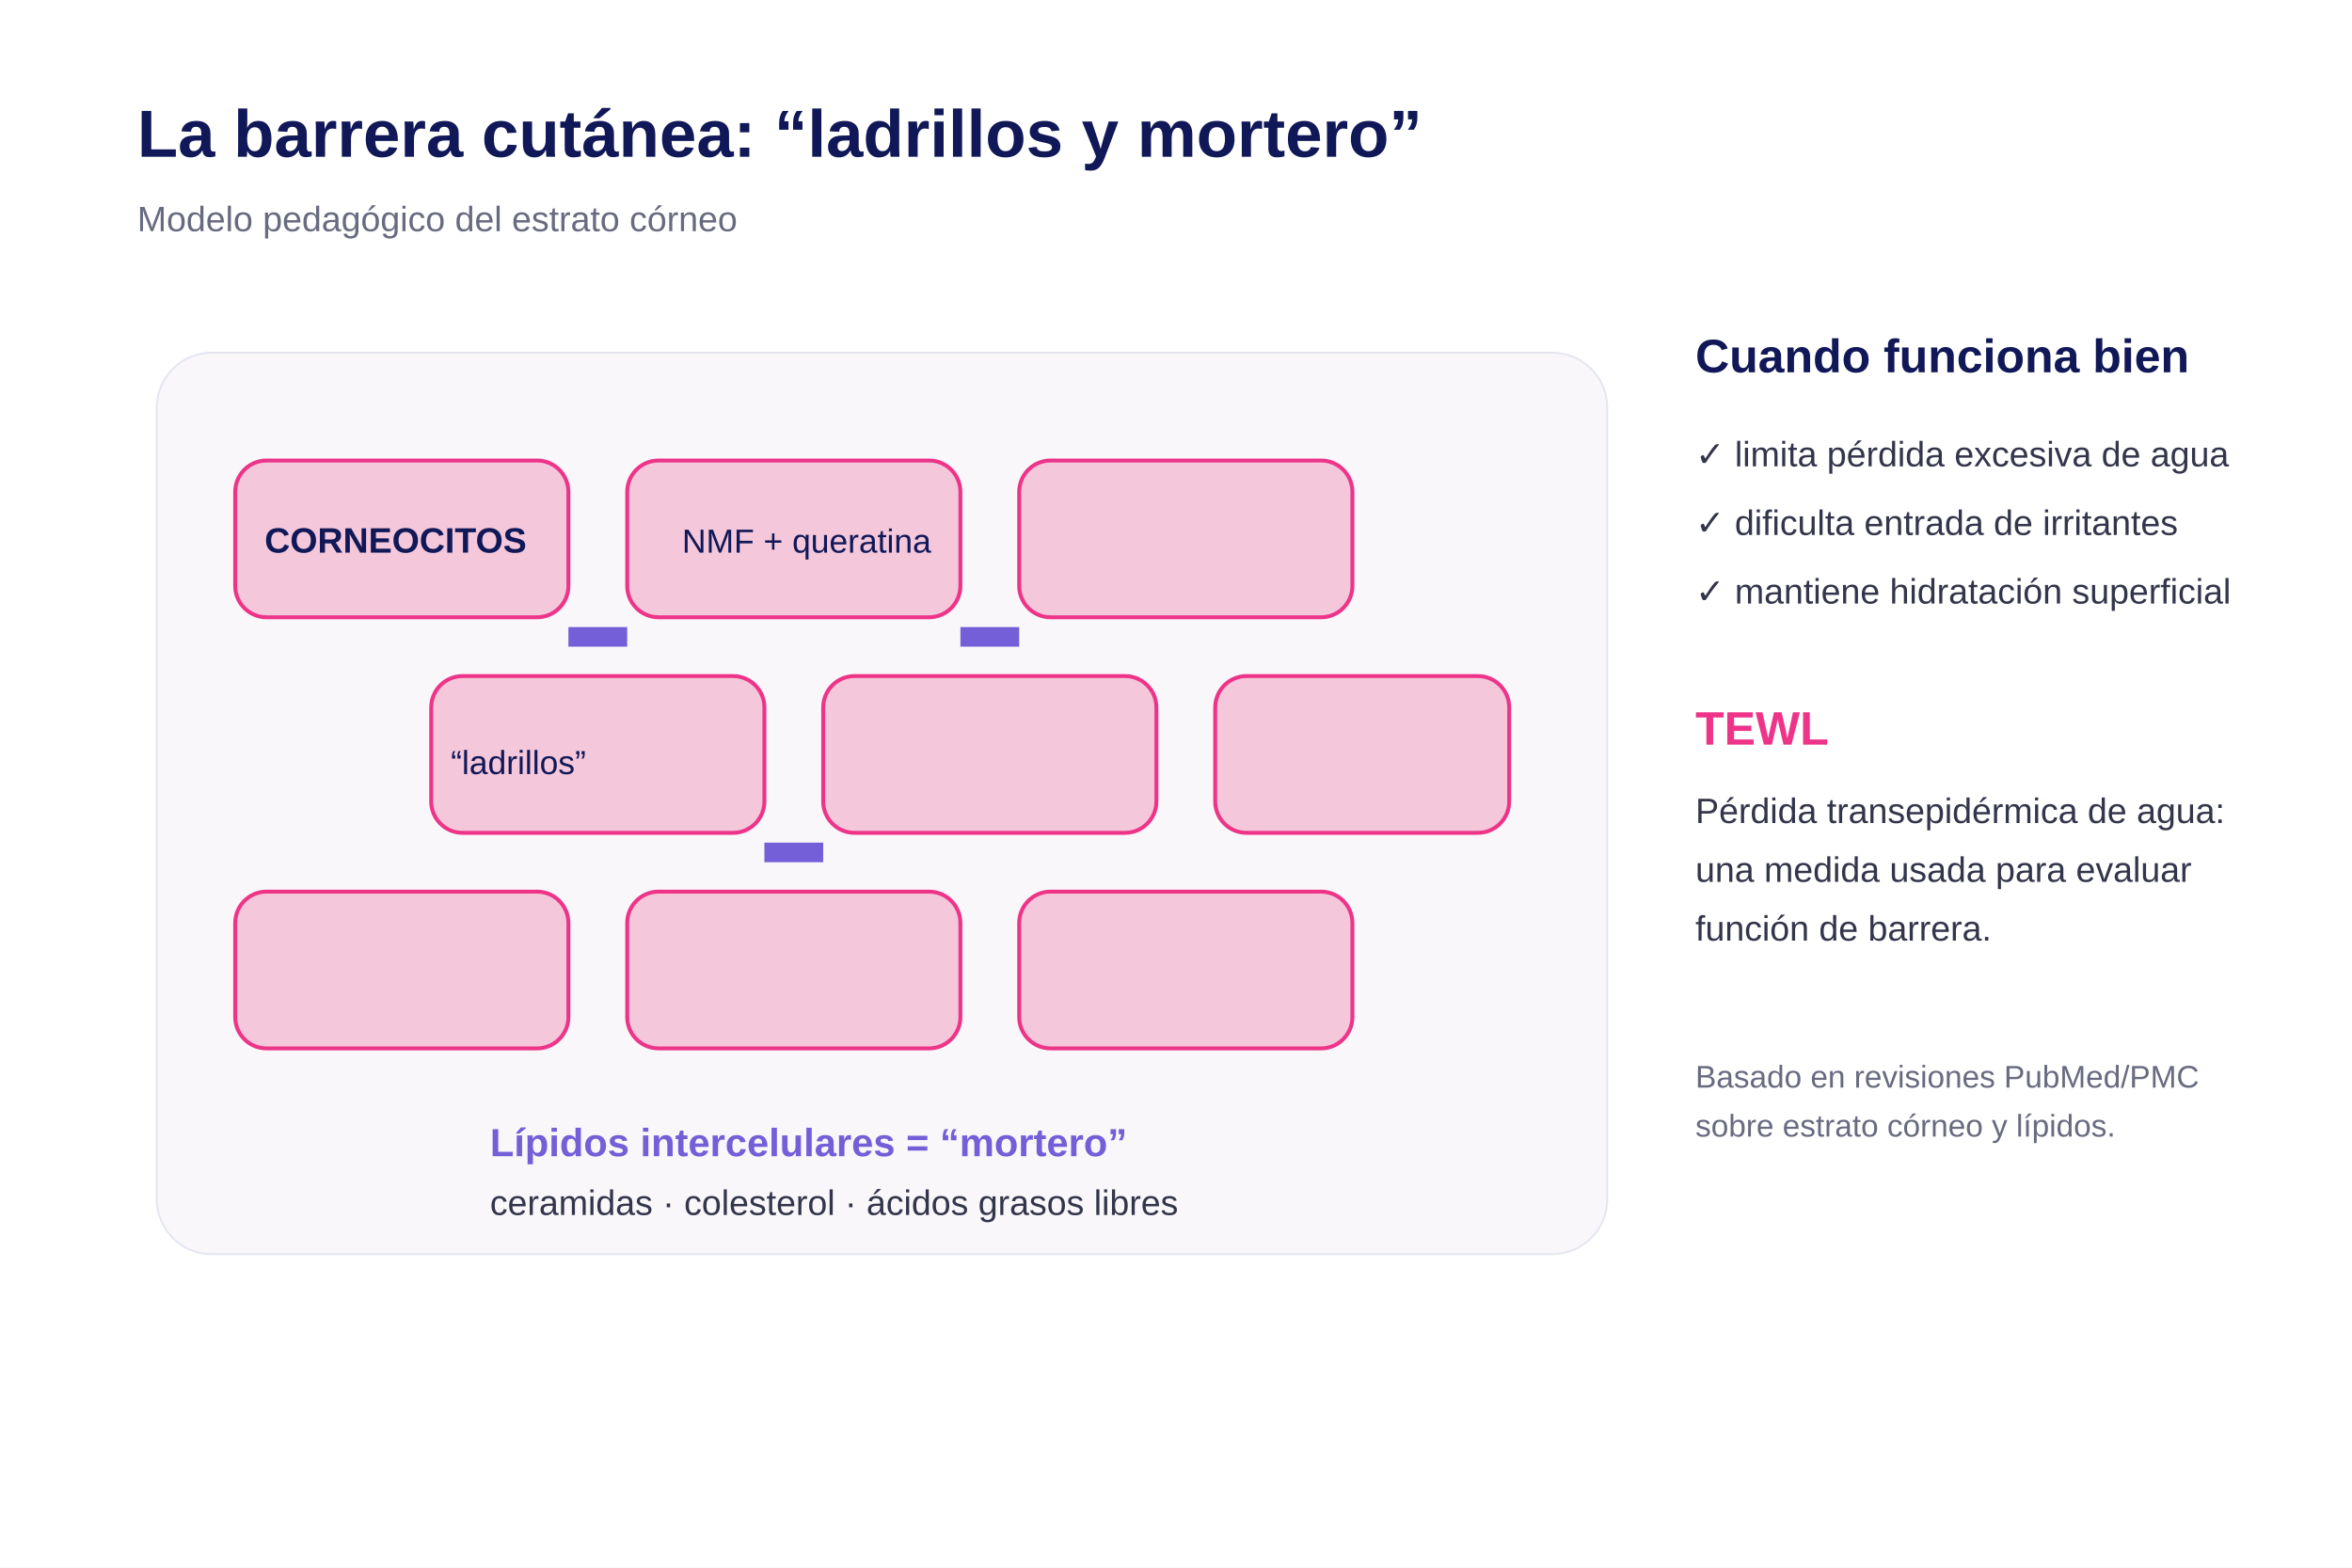
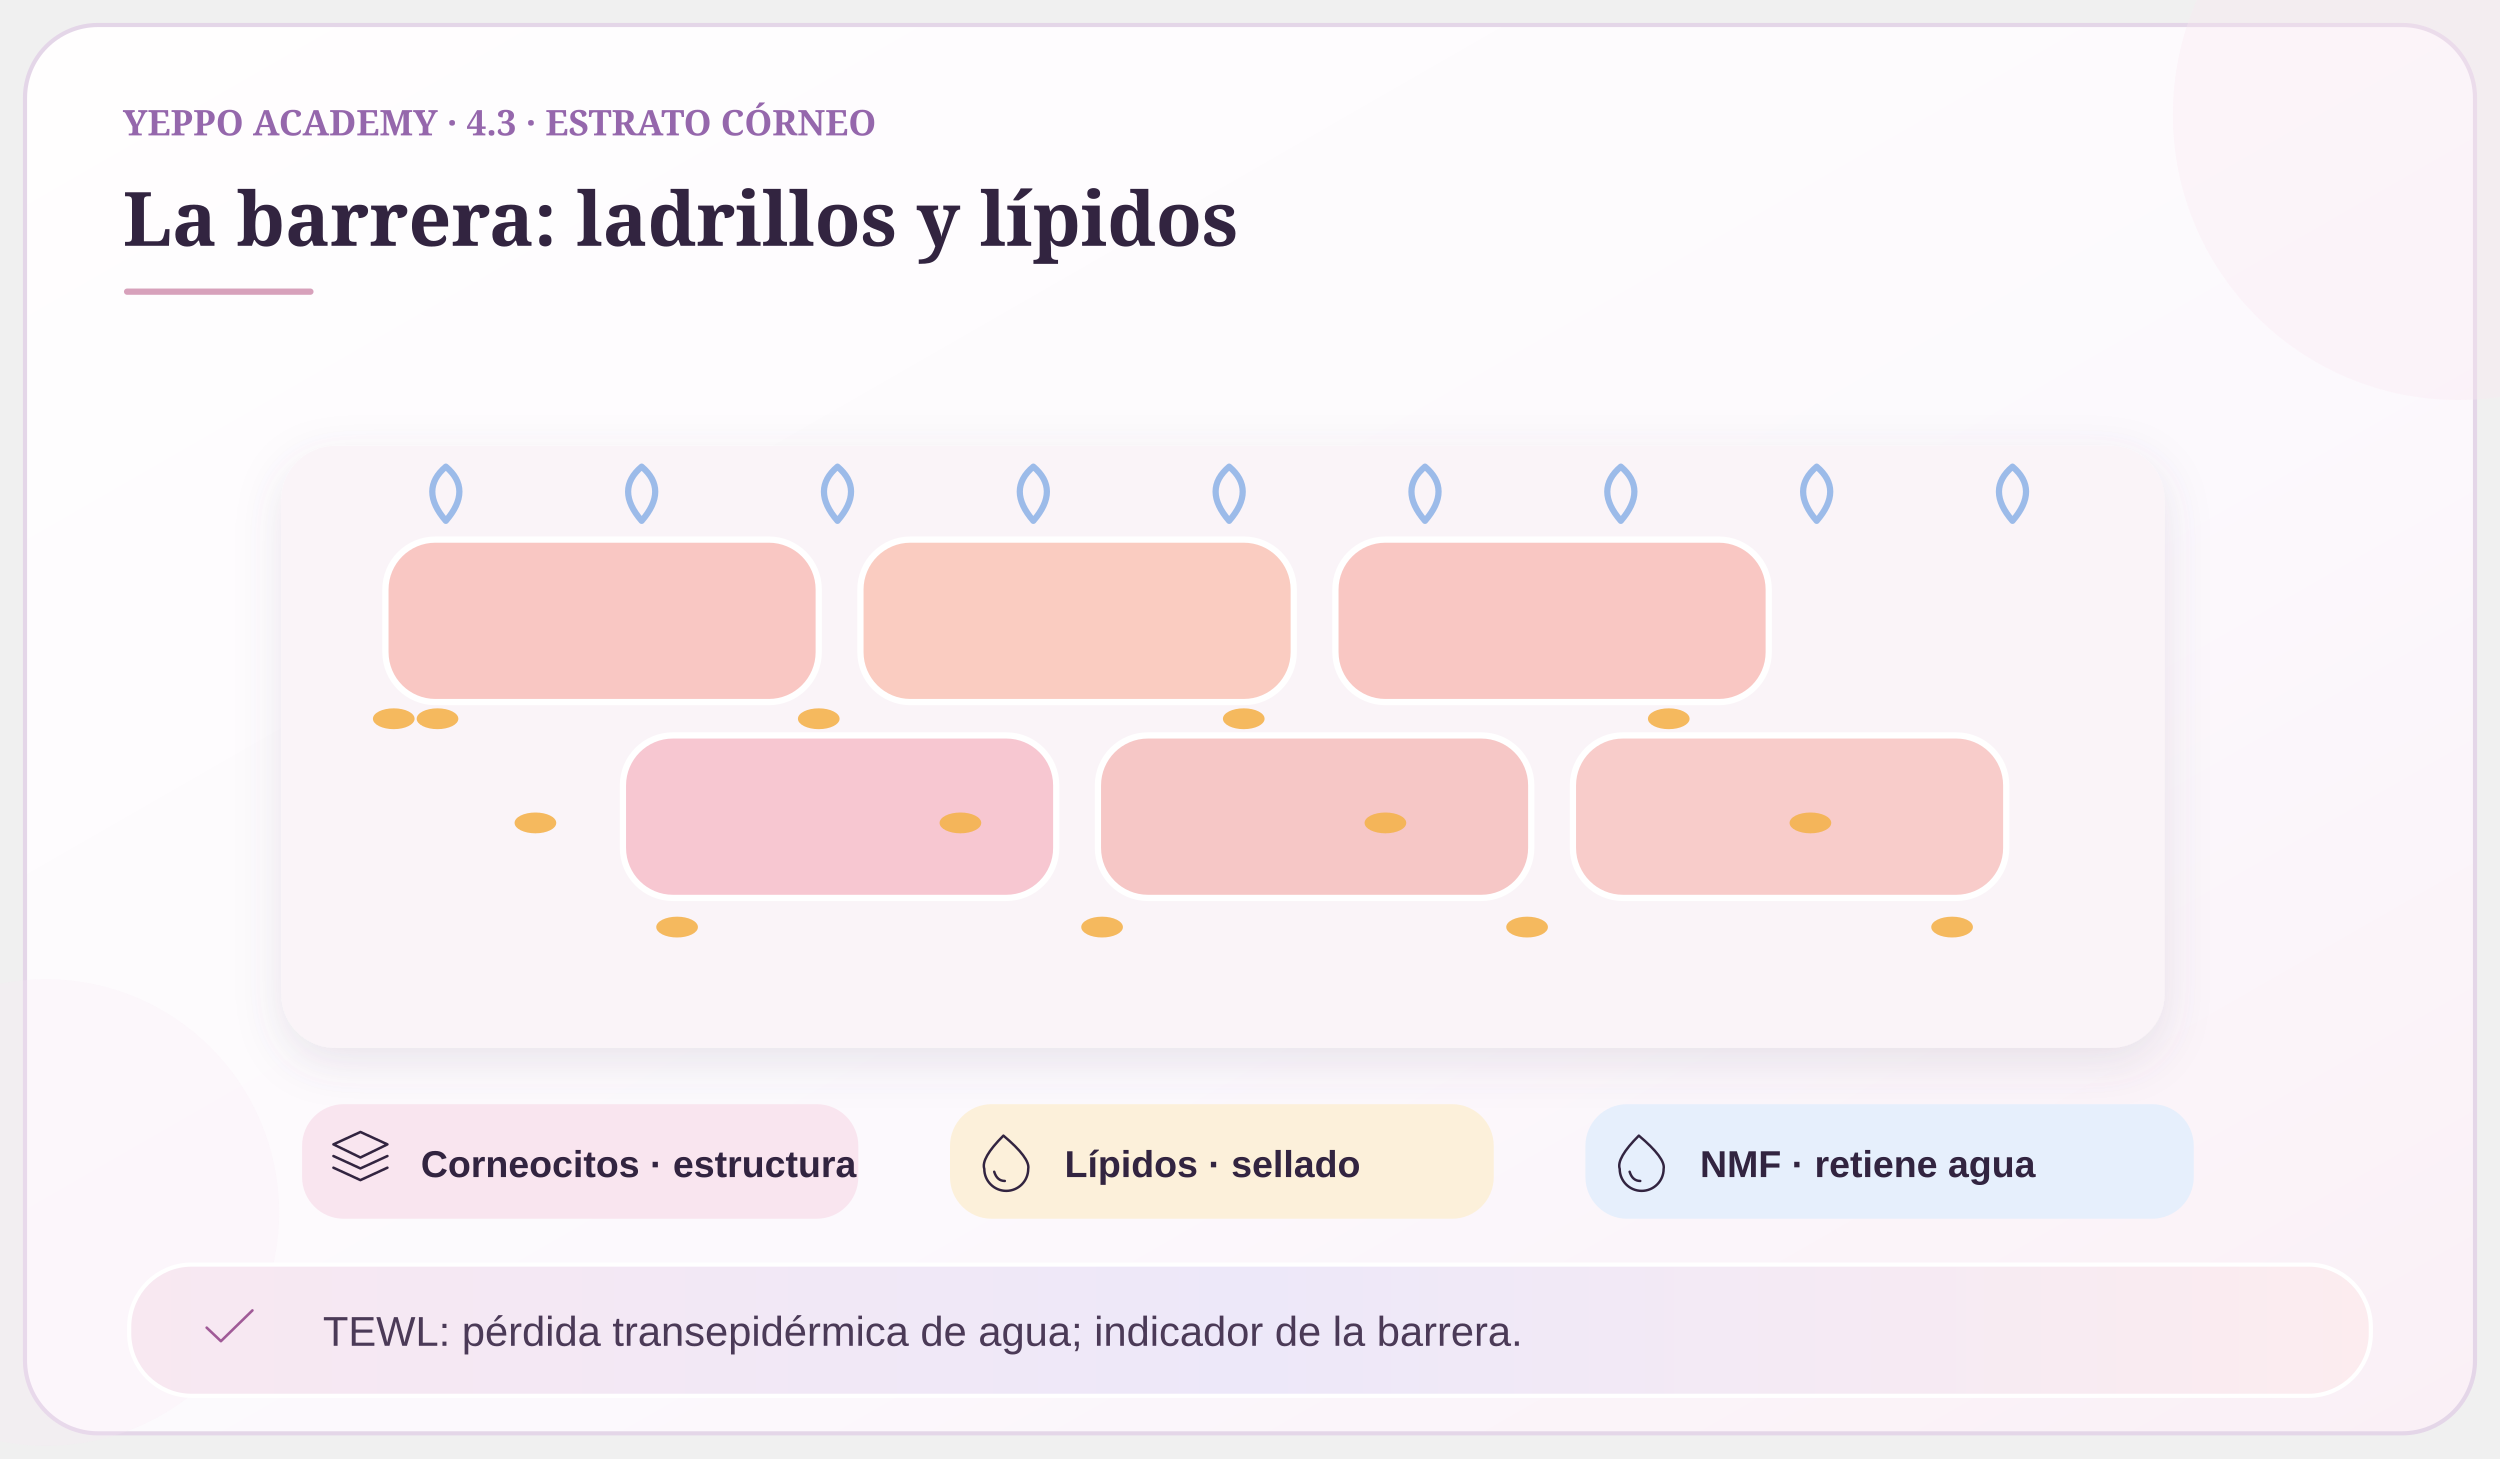
- <svg xmlns="http://www.w3.org/2000/svg" width="1200" height="800" viewBox="0 0 1200 800">
-   <rect width="1200" height="800" fill="#fff" />
-   <text x="70" y="80" font-family="Arial" font-size="34" font-weight="700" fill="#101858">La barrera cutánea: “ladrillos y mortero”</text>
-   <text x="70" y="118" font-family="Arial" font-size="18" fill="#686b80">Modelo pedagógico del estrato córneo</text>
-   <g transform="translate(80,180)">
-     <rect width="740" height="460" rx="28" fill="#faf7fb" stroke="#e5e6ef" />
-     <g fill="#f4c7da" stroke="#ed3489" stroke-width="2">
-       <rect x="40" y="55" width="170" height="80" rx="16" />
-       <rect x="240" y="55" width="170" height="80" rx="16" />
-       <rect x="440" y="55" width="170" height="80" rx="16" />
-       <rect x="140" y="165" width="170" height="80" rx="16" />
-       <rect x="340" y="165" width="170" height="80" rx="16" />
-       <rect x="540" y="165" width="150" height="80" rx="16" />
-       <rect x="40" y="275" width="170" height="80" rx="16" />
-       <rect x="240" y="275" width="170" height="80" rx="16" />
-       <rect x="440" y="275" width="170" height="80" rx="16" />
-     </g>
-     <text x="55" y="102" font-family="Arial" font-size="18" font-weight="700" fill="#101858">CORNEOCITOS</text>
-     <text x="268" y="102" font-family="Arial" font-size="17" fill="#101858">NMF + queratina</text>
-     <text x="150" y="215" font-family="Arial" font-size="17" fill="#101858">“ladrillos”</text>
-     <g stroke="#745fd8" stroke-width="10">
-       <line x1="210" y1="145" x2="240" y2="145" />
-       <line x1="410" y1="145" x2="440" y2="145" />
-       <line x1="310" y1="255" x2="340" y2="255" />
-     </g>
-     <text x="170" y="410" font-family="Arial" font-size="20" font-weight="700" fill="#745fd8">Lípidos intercelulares = “mortero”</text>
-     <text x="170" y="440" font-family="Arial" font-size="18" fill="#33364b">ceramidas · colesterol · ácidos grasos libres</text>
+ <svg xmlns="http://www.w3.org/2000/svg" width="1200" height="700" viewBox="0 0 1200 700" role="img" aria-labelledby="t d">
+   <defs>
+     <linearGradient id="bg" x1="0" x2="1" y1="0" y2="1">
+       <stop stop-color="#fffefe" />
+       <stop offset=".60" stop-color="#fcf9fd" />
+       <stop offset="1" stop-color="#faf0f6" />
+     </linearGradient>
+     <linearGradient id="skin" x1="0" x2="0" y1="0" y2="1">
+       <stop stop-color="#fad6c8" />
+       <stop offset="1" stop-color="#edb0c0" />
+     </linearGradient>
+     <linearGradient id="foot" x1="0" x2="1">
+       <stop stop-color="#f8e8f1" />
+       <stop offset=".5" stop-color="#ede8f9" />
+       <stop offset="1" stop-color="#fcecef" />
+     </linearGradient>
+     <filter id="shadow" x="-20%" y="-30%" width="150%" height="180%">
+       <feDropShadow dx="0" dy="7" stdDeviation="11" flood-color="#695a78" flood-opacity=".13" />
+     </filter>
+   </defs>
+   <rect x="12" y="12" width="1176" height="676" rx="35" fill="url(#bg)" stroke="#e4d6e8" stroke-width="2" />
+   <circle cx="1180" cy="55" r="137" fill="#fae6f0" opacity=".33" />
+   <circle cx="22" cy="582" r="112" fill="#f8e4f3" opacity=".2" />
+   <text x="59" y="65" font-family="Georgia,serif" font-size="17" font-weight="700" fill="#9567ac" text-anchor="start">YEPPO ACADEMY · 4.3 · ESTRATO CÓRNEO</text>
+   <text x="59" y="118" font-family="Georgia,serif" font-size="36" font-weight="700" fill="#322440" text-anchor="start">La barrera: ladrillos y lípidos</text>
+   <path d="M61 140h88" stroke="#d7a1bb" stroke-width="3" stroke-linecap="round" />
+   <g filter="url(#shadow)">
+     <rect x="135" y="214" width="904" height="289" rx="26" fill="#faf4f8" />
  </g>
-   <g transform="translate(865,190)">
-     <text x="0" y="0" font-family="Arial" font-size="24" font-weight="700" fill="#101858">Cuando funciona bien</text>
-     <text x="0" y="48" font-family="Arial" font-size="18" fill="#33364b">✓ limita pérdida excesiva de agua</text>
-     <text x="0" y="83" font-family="Arial" font-size="18" fill="#33364b">✓ dificulta entrada de irritantes</text>
-     <text x="0" y="118" font-family="Arial" font-size="18" fill="#33364b">✓ mantiene hidratación superficial</text>
-     <text x="0" y="190" font-family="Arial" font-size="24" font-weight="700" fill="#ed3489">TEWL</text>
-     <text x="0" y="230" font-family="Arial" font-size="18" fill="#33364b">Pérdida transepidérmica de agua:</text>
-     <text x="0" y="260" font-family="Arial" font-size="18" fill="#33364b">una medida usada para evaluar</text>
-     <text x="0" y="290" font-family="Arial" font-size="18" fill="#33364b">función de barrera.</text>
-     <text x="0" y="365" font-family="Arial" font-size="16" fill="#686b80">Basado en revisiones PubMed/PMC</text>
-     <text x="0" y="390" font-family="Arial" font-size="16" fill="#686b80">sobre estrato córneo y lípidos.</text>
+   <rect x="185" y="259" width="208" height="78" rx="24" fill="#f9c7c3" stroke="#fff" stroke-width="3" />
+   <rect x="413" y="259" width="208" height="78" rx="24" fill="#faccc1" stroke="#fff" stroke-width="3" />
+   <rect x="641" y="259" width="208" height="78" rx="24" fill="#f9c7c3" stroke="#fff" stroke-width="3" />
+   <rect x="299" y="353" width="208" height="78" rx="24" fill="#f7c7d1" stroke="#fff" stroke-width="3" />
+   <rect x="527" y="353" width="208" height="78" rx="24" fill="#f6c7c6" stroke="#fff" stroke-width="3" />
+   <rect x="755" y="353" width="208" height="78" rx="24" fill="#f8ccca" stroke="#fff" stroke-width="3" />
+   <ellipse cx="189" cy="345" rx="10" ry="5" fill="#f4b24e" opacity=".9" />
+   <ellipse cx="257" cy="395" rx="10" ry="5" fill="#f4b24e" opacity=".9" />
+   <ellipse cx="325" cy="445" rx="10" ry="5" fill="#f4b24e" opacity=".9" />
+   <ellipse cx="393" cy="345" rx="10" ry="5" fill="#f4b24e" opacity=".9" />
+   <ellipse cx="461" cy="395" rx="10" ry="5" fill="#f4b24e" opacity=".9" />
+   <ellipse cx="529" cy="445" rx="10" ry="5" fill="#f4b24e" opacity=".9" />
+   <ellipse cx="597" cy="345" rx="10" ry="5" fill="#f4b24e" opacity=".9" />
+   <ellipse cx="665" cy="395" rx="10" ry="5" fill="#f4b24e" opacity=".9" />
+   <ellipse cx="733" cy="445" rx="10" ry="5" fill="#f4b24e" opacity=".9" />
+   <ellipse cx="801" cy="345" rx="10" ry="5" fill="#f4b24e" opacity=".9" />
+   <ellipse cx="869" cy="395" rx="10" ry="5" fill="#f4b24e" opacity=".9" />
+   <ellipse cx="937" cy="445" rx="10" ry="5" fill="#f4b24e" opacity=".9" />
+   <ellipse cx="210" cy="345" rx="10" ry="5" fill="#f4b24e" opacity=".9" />
+   <path d="M214 250q-13-15 0-26q13 11 0 26" stroke="#9cbbe9" stroke-width="3" fill="none" stroke-linecap="round" stroke-linejoin="round" />
+   <path d="M308 250q-13-15 0-26q13 11 0 26" stroke="#9cbbe9" stroke-width="3" fill="none" stroke-linecap="round" stroke-linejoin="round" />
+   <path d="M402 250q-13-15 0-26q13 11 0 26" stroke="#9cbbe9" stroke-width="3" fill="none" stroke-linecap="round" stroke-linejoin="round" />
+   <path d="M496 250q-13-15 0-26q13 11 0 26" stroke="#9cbbe9" stroke-width="3" fill="none" stroke-linecap="round" stroke-linejoin="round" />
+   <path d="M590 250q-13-15 0-26q13 11 0 26" stroke="#9cbbe9" stroke-width="3" fill="none" stroke-linecap="round" stroke-linejoin="round" />
+   <path d="M684 250q-13-15 0-26q13 11 0 26" stroke="#9cbbe9" stroke-width="3" fill="none" stroke-linecap="round" stroke-linejoin="round" />
+   <path d="M778 250q-13-15 0-26q13 11 0 26" stroke="#9cbbe9" stroke-width="3" fill="none" stroke-linecap="round" stroke-linejoin="round" />
+   <path d="M872 250q-13-15 0-26q13 11 0 26" stroke="#9cbbe9" stroke-width="3" fill="none" stroke-linecap="round" stroke-linejoin="round" />
+   <path d="M966 250q-13-15 0-26q13 11 0 26" stroke="#9cbbe9" stroke-width="3" fill="none" stroke-linecap="round" stroke-linejoin="round" />
+   <rect x="145" y="530" width="267" height="55" rx="20" fill="#f9e5ef" />
+   <g transform="translate(173 557) scale(0.35)" stroke="#322440" stroke-width="3.5" stroke-linejoin="round" stroke-linecap="round" fill="none">
+     <path d="M-37-22L0-39l37 17L0-4ZM-37-6L0 11 37-6M-37 10L0 27l37-17" />
  </g>
+   <text x="202" y="565" font-family="Arial,sans-serif" font-size="18" font-weight="600" fill="#322440" text-anchor="start">Corneocitos · estructura</text>
+   <rect x="456" y="530" width="261" height="55" rx="20" fill="#fcf0da" />
+   <g transform="translate(483 557) scale(0.34)" stroke="#322440" stroke-width="3.5" stroke-linejoin="round" stroke-linecap="round" fill="none">
+     <path d="M-4-35Q-36-3-31 12A31 31 0 0 0 31 12Q34-3-4-35Z" />
+     <path d="M-17 16q4 13 15 13" />
+   </g>
+   <text x="511" y="565" font-family="Arial,sans-serif" font-size="18" font-weight="600" fill="#322440" text-anchor="start">Lípidos · sellado</text>
+   <rect x="761" y="530" width="292" height="55" rx="20" fill="#e6effc" />
+   <g transform="translate(788 557) scale(0.34)" stroke="#322440" stroke-width="3.5" stroke-linejoin="round" stroke-linecap="round" fill="none">
+     <path d="M-4-35Q-36-3-31 12A31 31 0 0 0 31 12Q34-3-4-35Z" />
+     <path d="M-17 16q4 13 15 13" />
+   </g>
+   <text x="816" y="565" font-family="Arial,sans-serif" font-size="18" font-weight="600" fill="#322440" text-anchor="start">NMF · retiene agua</text>
+   <rect x="62" y="607" width="1076" height="63" rx="30" fill="url(#foot)" stroke="#fff" stroke-width="2" />
+   <g transform="translate(110 638) scale(0.36)" stroke="#a05a97" stroke-width="3.5" stroke-linejoin="round" stroke-linecap="round" fill="none">
+     <path d="M-30-2l19 18L31-25" />
+   </g>
+   <text x="155" y="646" font-family="Arial,sans-serif" font-size="20" font-weight="400" fill="#4b3a57" text-anchor="start">TEWL: pérdida transepidérmica de agua; indicador de la barrera.</text>
</svg>
